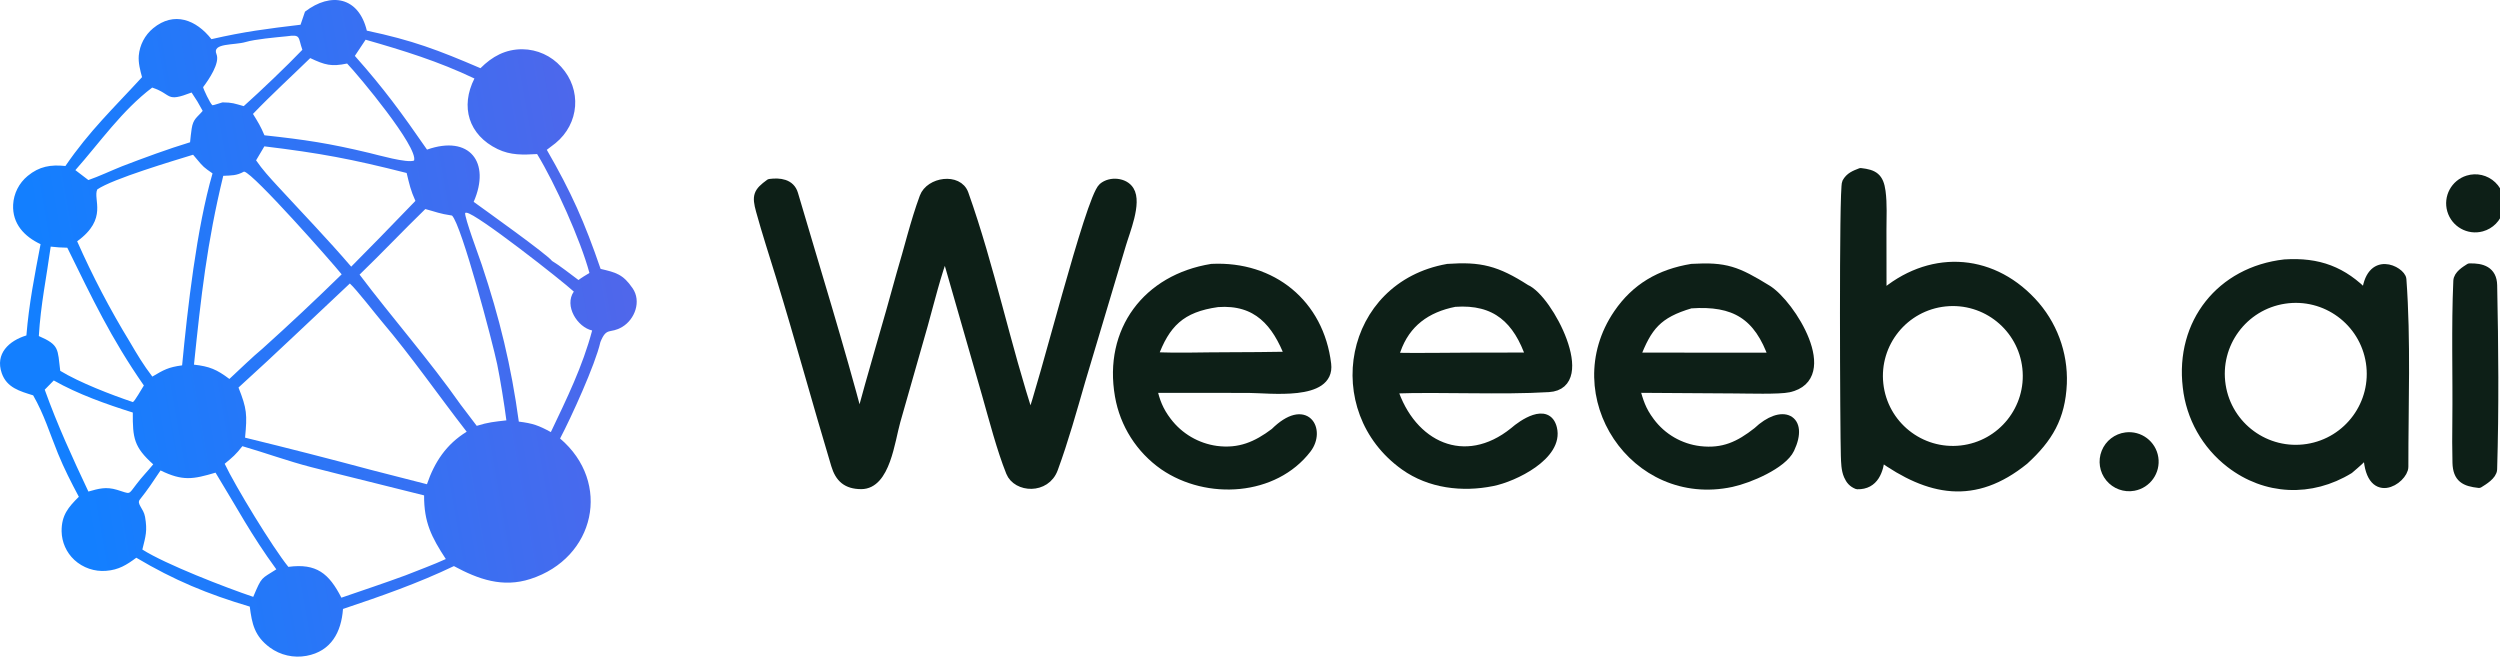
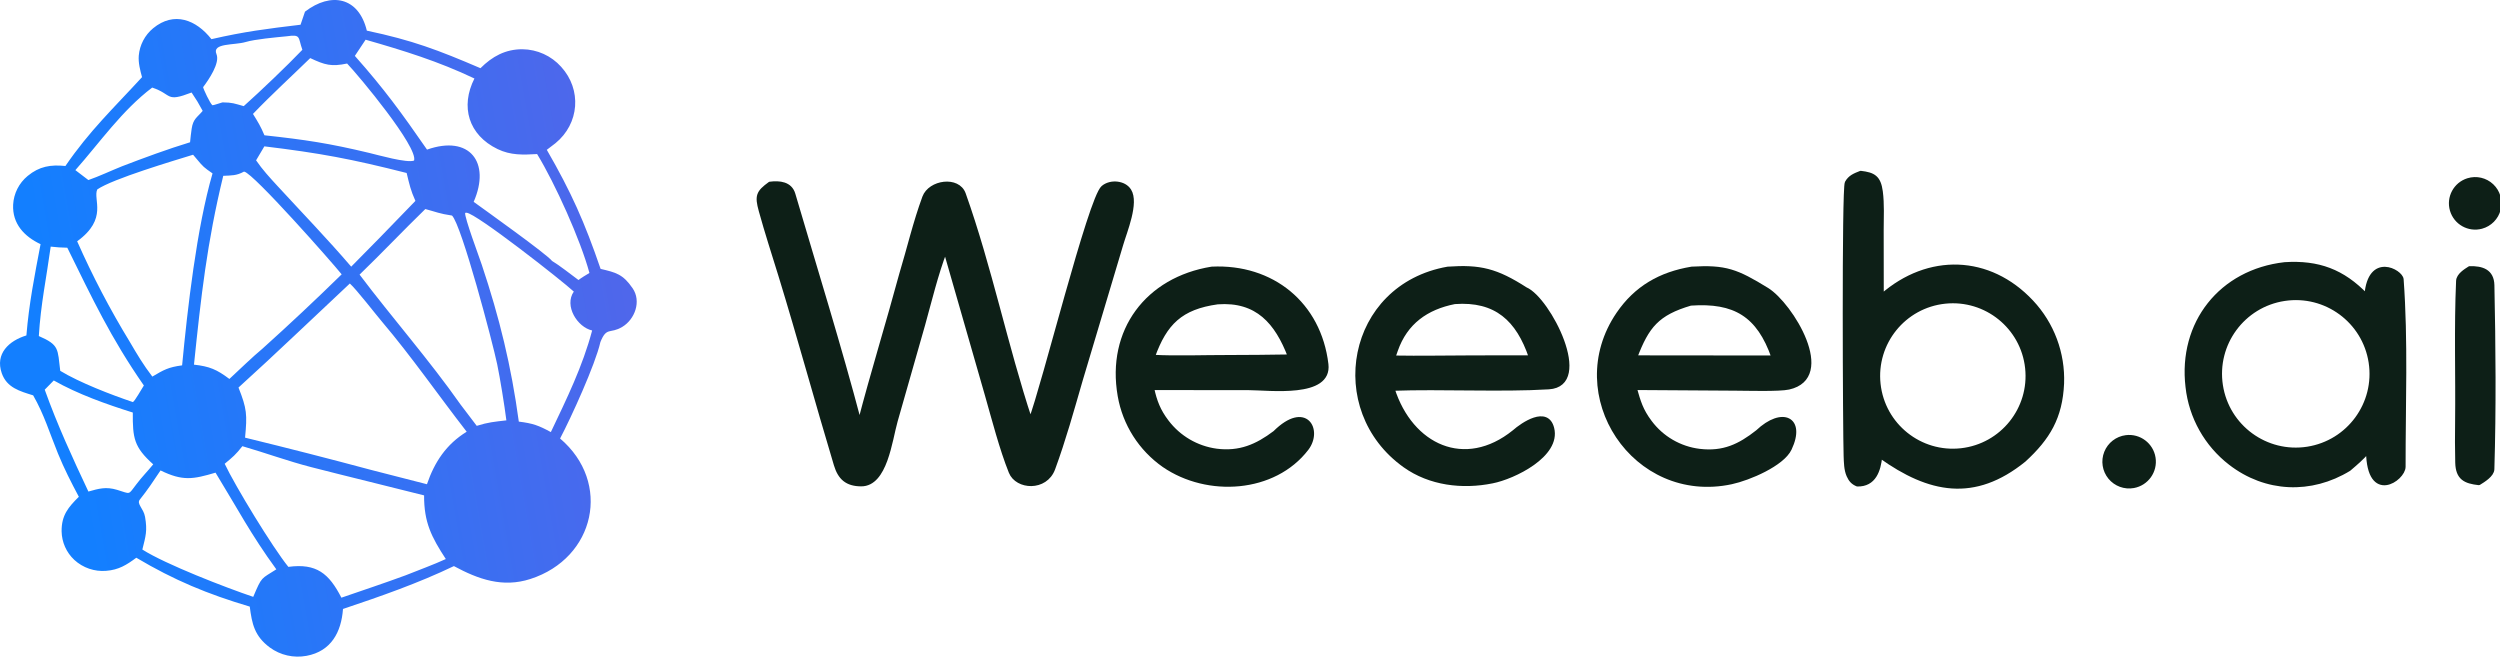
<svg xmlns="http://www.w3.org/2000/svg" viewBox="0 0 812 214" width="812" height="214" style="fill-rule:evenodd;clip-rule:evenodd;stroke-linejoin:round;stroke-miterlimit:2">
  <path d="M99.062,3.787c8.457,-6.486 17.444,-4.773 20.082,6.166c14.853,3.14 23.096,6.278 36.912,12.197c3.807,-3.805 8.079,-6.168 13.616,-6.156c4.814,0.05 9.385,2.123 12.594,5.712c6.764,7.435 5.916,18.445 -1.841,24.797c-0.923,0.744 -1.864,1.465 -2.824,2.16c7.968,13.807 12.266,23.478 17.474,38.671c4.95,1.173 7.248,1.684 10.407,6.304c2.884,4.216 0.74,10.081 -3.375,12.541c-3.99,2.39 -5.062,-0.155 -7.096,4.92c-1.661,7.36 -9.587,24.665 -13.096,31.33c16.823,14.29 11.438,38.825 -9.641,45.625c-9.003,2.905 -16.865,0.125 -24.846,-4.185c-11.621,5.575 -23.825,9.825 -36.023,13.92c-0.538,7.505 -3.847,13.745 -11.844,15.225c-4.181,0.78 -8.499,-0.2 -11.931,-2.715c-4.981,-3.705 -5.793,-7.68 -6.506,-13.275c-13.719,-4.075 -24.539,-8.555 -36.851,-15.875c-3.203,2.37 -5.721,3.935 -9.767,4.255c-3.8,0.32 -7.561,-0.97 -10.368,-3.55c-2.578,-2.405 -4.067,-5.75 -4.127,-9.275c-0.054,-5.24 2.2,-7.865 5.599,-11.225c-2.477,-4.65 -4.778,-9.145 -6.778,-14.045c-2.715,-6.65 -4.462,-12.625 -8.062,-18.9c-4.302,-1.34 -8.561,-2.47 -10.206,-7.21c-2.191,-6.305 2.322,-10.52 8.01,-12.25c0.849,-10.37 2.662,-19.435 4.602,-29.642c-5.296,-2.489 -9.195,-6.632 -8.909,-12.817c0.191,-3.639 1.903,-7.03 4.718,-9.344c3.801,-3.145 7.543,-3.72 12.26,-3.229c7.802,-11.418 15.677,-18.816 24.887,-28.859c-0.609,-2.252 -1.242,-4.615 -1.062,-6.971c0.297,-3.472 1.975,-6.679 4.659,-8.901c6.828,-5.625 14.009,-2.744 18.945,3.534c10.663,-2.451 18.043,-3.384 28.942,-4.687l1.446,-4.245Zm-46.921,149.007c-2.096,3.165 -4.326,6.5 -6.725,9.47c-1.13,1.405 1.227,2.875 1.698,5.61c0.788,4.575 0.206,6.25 -0.877,10.615c7.576,4.83 27.194,12.39 36.011,15.37c2.889,-6.805 2.513,-5.71 7.505,-8.94c-8.26,-11.32 -12.584,-19.690 -19.75,-31.4c-7.321,2.175 -10.667,2.8 -17.862,-0.725Zm61.488,-60.715c-11.913,11.13 -24.111,22.885 -36.167,33.795c2.738,6.905 2.852,8.785 2.133,16.275c13.73,3.35 27.421,6.855 41.07,10.515l18.008,4.615c2.461,-7.22 6.288,-12.99 12.906,-17.055c-9.192,-11.83 -17.82,-24.32 -27.592,-35.84c-2.022,-2.38 -8.169,-10.333 -10.359,-12.305Zm24.517,-24.185c-7.224,7.014 -14.129,14.327 -21.358,21.299c10.561,14.001 22.738,27.861 32.782,42.176l5.274,6.945c3.716,-1.17 5.721,-1.33 9.628,-1.78c-0.624,-4.91 -2.041,-13.695 -2.989,-18.24c-1.474,-7.07 -11.517,-45.106 -14.662,-48.279c-4.212,-0.633 -5.016,-1.14 -8.675,-2.121Zm-37.386,-49.025c-6.047,5.896 -12.83,12.107 -18.594,18.133c1.691,2.735 2.462,3.959 3.723,6.939c13.329,1.448 20.921,2.589 34.017,5.722c2.929,0.7 12.31,3.383 14.587,2.486c1.371,-4.363 -17.982,-27.593 -21.751,-31.515c-5.154,1.075 -7.185,0.483 -11.981,-1.765Zm-14.894,28.664l-2.69,4.542c2.033,2.994 4.474,5.639 6.917,8.296c8.019,8.72 16.266,17.242 23.977,26.241l9.254,-9.392l11.601,-11.967c-1.556,-3.455 -1.949,-5.348 -2.845,-9.067c-18.019,-4.579 -28.165,-6.454 -46.214,-8.652Zm-36.429,-19.089c-9.739,7.344 -16.974,17.778 -24.956,26.815c1.435,1.135 2.765,2.131 4.225,3.224c3.37,-1.161 7.499,-3.107 10.922,-4.474c6.952,-2.671 14.988,-5.644 22.106,-7.798c0.137,-1.472 0.31,-2.941 0.519,-4.404c0.495,-3.254 1.727,-3.587 3.583,-5.791c-1.352,-2.51 -2.018,-3.612 -3.608,-5.967c-8.593,3.308 -6.119,0.618 -12.791,-1.605Zm69.313,-15.549l-3.494,5.259c9.581,10.787 15.186,18.522 23.442,30.442c13.813,-4.876 20.776,4.117 15.151,16.964c3.738,2.713 23.822,17.028 25.463,19.201c2.179,1.269 6.382,4.561 8.577,6.189c1.094,-0.839 2.378,-1.568 3.562,-2.29c-2.898,-10.738 -11.161,-29.071 -16.996,-38.622c-4.601,0.269 -8.602,0.429 -12.843,-1.62c-9.457,-4.57 -12.146,-13.795 -7.519,-22.923c-11.718,-5.579 -22.887,-9.028 -35.343,-12.599Zm-102.283,67.208c-1.353,9.914 -3.257,18.846 -3.854,29.046c6.735,2.93 6.064,4.17 6.954,11.28l-0.028,0.005c6.232,3.8 16.627,7.81 23.618,10.16c0.607,-0.255 2.804,-4.21 3.571,-5.385c-10.71,-15.41 -16.73,-28.225 -24.867,-44.751c-2.136,-0.042 -3.279,-0.127 -5.394,-0.355Zm152.042,56.836c4.523,0.56 6.396,1.22 10.407,3.405c5.172,-10.865 10.31,-21.325 13.413,-33.005c-4.776,-1.055 -9.173,-7.975 -5.959,-12.635c-3.89,-3.596 -31.741,-25.454 -34.842,-25.611c-0.15,-0.007 -0.299,0.027 -0.448,0.041c-0.274,1.397 4.562,14.351 5.385,16.808c5.773,17.237 9.601,32.987 12.044,50.997Zm-89.299,-81.182c-2.411,1.33 -3.993,1.212 -6.7,1.351c-5.289,21.749 -7.22,39.231 -9.507,61.331c5.04,0.565 7.383,1.545 11.502,4.645c3.292,-3.04 7.405,-7.07 10.776,-9.87c8.733,-7.855 17.298,-15.895 25.692,-24.108c-3.119,-3.897 -28.525,-32.688 -31.632,-33.356c-0.043,-0.009 -0.087,0.005 -0.131,0.007Zm-61.745,67.817c-0.986,0.99 -1.965,1.99 -2.938,2.99c4.135,11.525 8.977,22.055 14.184,33.09c3.42,-0.955 5.664,-1.64 9.297,-0.56c4.618,1.375 3.459,1.84 6.389,-1.93c1.683,-2.23 3.593,-4.16 5.37,-6.345c-6.242,-5.59 -6.695,-8.52 -6.632,-16.825c-8.584,-2.7 -17.841,-5.97 -25.669,-10.42Zm45.249,-73.317c-6.326,1.957 -26.104,7.808 -31.123,11.272c-1.484,3.233 3.591,9.514 -6.529,16.841c4.974,11.249 10.683,22.159 17.089,32.654c2.48,4.23 4.346,7.395 7.328,11.295c3.747,-2.215 5.182,-3.05 9.672,-3.65c1.754,-18.445 4.721,-44.608 9.882,-62.348c-2.805,-1.956 -3.002,-2.093 -5.227,-4.774l-1.092,-1.291Zm16.012,94.662c-2.231,2.82 -3.014,3.44 -5.747,5.715c3.43,7.275 15.561,27.175 20.679,33.485c9.089,-1.225 13.188,2.105 17.227,10.01c6.885,-2.38 14.051,-4.75 20.865,-7.27c3.972,-1.59 9.264,-3.53 13.053,-5.285c-4.67,-7.14 -7.107,-11.935 -7.057,-20.675c-12.247,-3.12 -24.556,-6.055 -36.78,-9.205c-7.245,-1.865 -14.982,-4.665 -22.24,-6.775Zm14.406,-133.135c-3.712,0.368 -10.295,0.952 -13.356,1.865c-3.655,1.091 -11.017,0.248 -9.466,3.935c1.21,2.875 -2.526,8.315 -4.34,10.722c0.054,0.549 2.293,5.385 3.029,5.882c0.462,0.003 2.456,-0.726 3.271,-0.939c3.249,0.044 3.794,0.356 6.894,1.226c5.514,-4.928 14.022,-13.056 19.046,-18.303c-1.474,-4.129 -0.375,-5.059 -5.077,-4.388Z" style="fill:url(#wlg)" />
-   <path d="M604.357,56.087c4.23,0.483 5.97,1.521 6.58,6.12c0.54,4.094 0.285,8.392 0.285,12.534l0.025,21.252c15.03,-13.152 34.825,-12.701 48.635,2.02c6.74,7.17 10.32,16.75 9.93,26.585c-0.49,10.96 -4.52,17.7 -12.355,24.875c-16.21,13.115 -30.785,10.175 -46.705,-1.21c-0.45,4.47 -1.95,9.28 -7.5,9.15c-1.51,-0.615 -2.265,-1.515 -2.91,-2.97c-0.84,-1.885 -0.86,-4.36 -0.935,-6.405c-0.245,-7.11 -0.64,-86.786 0.38,-88.696c1.025,-1.913 2.665,-2.512 4.57,-3.256Zm27.425,41.951c-13.34,1.385 -23.015,13.355 -21.57,26.69c1.445,13.34 13.455,22.96 26.79,21.455c13.245,-1.495 22.79,-13.415 21.355,-26.67c-1.435,-13.25 -13.315,-22.85 -26.575,-21.475Z" style="fill:#0d1f17;stroke:#0d1f17;stroke-width:3" />
-   <path d="M742.067,85.753c10.93,-0.697 18.87,2.247 26.49,10.16c1.08,-13.543 11.345,-7.796 11.54,-5.198c1.475,19.949 0.615,40.824 0.64,60.888c0.005,4.055 -11.41,11.935 -11.655,-4.95c-2.06,2.36 -3.71,3.72 -6.08,5.76c-12.38,7.575 -27.08,6.97 -38.6,-1.92c-7.835,-6.035 -12.87,-15 -13.945,-24.825c-2.46,-20.755 10.875,-37.566 31.61,-39.915Zm-0.08,11.4c-13.43,2.035 -22.655,14.59 -20.585,28.015c2.07,13.425 14.645,22.615 28.065,20.515c13.37,-2.095 22.525,-14.62 20.465,-27.995c-2.06,-13.38 -14.56,-22.565 -27.945,-20.535Z" style="fill:#0d1f17;stroke:#0d1f17;stroke-width:3" />
-   <path d="M250.041,59.619c3.127,-0.411 6.664,-0.07 7.694,3.437c7.173,24.416 14.994,49.513 21.46,74.063c4.128,-15.9 9.153,-32.07 13.457,-48.004c2.519,-8.329 4.5,-16.892 7.511,-25.054c1.869,-5.067 11.029,-6.381 12.919,-1.073c8.536,23.976 13.599,49.276 21.598,73.446c4.217,-10.895 19.3,-71.892 23.528,-75.553c1.235,-1.069 3.052,-1.487 4.647,-1.296c1.605,0.192 3.109,0.883 4.001,2.297c2.531,4.016 -1.389,13.296 -2.602,17.462l-13.2,44.18c-2.817,9.725 -5.461,19.305 -8.924,28.72c-2.506,6.815 -11.814,6.25 -13.889,1.09c-3.021,-7.515 -5.526,-17.25 -7.757,-25.065l-13.453,-46.828c-2.878,7.476 -4.974,16.228 -7.153,24.053l-8.911,31.24c-1.798,6.35 -3.324,20.66 -11.249,20.635c-4.668,-0.02 -6.995,-2.105 -8.286,-6.4c-6.149,-20.435 -11.738,-41.035 -18,-61.443c-2.161,-7.037 -4.451,-14.016 -6.401,-21.114c-1.313,-4.78 -0.906,-5.95 3.01,-8.792Z" style="fill:#0d1f17;fill-rule:nonzero;stroke:#0d1f17;stroke-width:3" />
-   <path d="M470.232,87.21c10.525,-0.741 15.785,0.55 25.32,6.666c7.425,3.127 21.835,31.107 7.48,31.982c-15.485,0.945 -35.01,-0.11 -50.635,0.47c5.915,18.585 23.4,26.785 39.365,13.89c2.705,-2.395 10.745,-7.95 12.445,-1.09c2.175,8.755 -12.485,15.9 -19.54,17.28c-9.68,1.96 -20.22,0.72 -28.425,-5.13c-25.53,-18.195 -18.385,-58.355 13.99,-64.068Zm2.25,10.958c-9.19,1.81 -15.905,6.625 -19.04,15.58c-0.275,0.77 -0.545,1.545 -0.81,2.325c8.495,0.155 17.36,-0.03 25.89,-0.045l18.62,-0.025c-4.14,-12.195 -11.205,-18.81 -24.66,-17.835Z" style="fill:#0d1f17;stroke:#0d1f17;stroke-width:3" />
-   <path d="M549.492,87.202c10.99,-0.639 14.58,0.758 24.465,6.835c7.765,4.771 22.42,28.46 7.02,31.901c-3.085,0.685 -13.525,0.37 -17.305,0.355l-32.62,-0.215c1.265,4.41 2.01,7.125 4.9,10.975c3.855,5.185 9.67,8.56 16.085,9.335c7.735,0.91 12.95,-1.58 18.76,-6.155c8.085,-7.665 15.215,-4.275 10.555,5.555c-2.385,5.035 -13.235,9.665 -18.975,10.895c-31.525,6.76 -54.795,-28.38 -36.825,-54.755c5.785,-8.478 13.69,-13.030 23.94,-14.726Zm-0.375,11.466c-10.785,3.18 -14.08,7.29 -17.91,17.35l27.815,0.03l16.93,0.01c-4.795,-13.735 -12.54,-18.395 -26.835,-17.39Z" style="fill:#0d1f17;stroke:#0d1f17;stroke-width:3" />
-   <path d="M393.587,87.204c19.58,-0.948 34.945,11.459 37.285,31.1c1.25,10.465 -18.49,7.84 -25.36,7.815l-31.238,-0.025c0.882,4.21 2.121,7.38 4.777,10.85c3.884,5.135 9.652,8.51 16.031,9.38c7.555,0.975 13.14,-1.445 18.96,-5.84c10.095,-10 15.06,-0.79 10.42,5.265c-10.61,13.84 -32.261,15.19 -46.442,5.45c-7.625,-5.325 -12.808,-13.475 -14.398,-22.64c-3.691,-21.17 8.979,-37.963 29.964,-41.355Zm1.89,11.045c-11.923,1.66 -17.012,6.7 -20.928,17.585c7.259,0.42 16.685,0.055 24.098,0.075c6.735,-0.01 13.475,-0.07 20.21,-0.185c-4.215,-10.970 -10.5,-18.415 -23.38,-17.475Z" style="fill:#0d1f17;stroke:#0d1f17;stroke-width:3" />
-   <path d="M802.127,87.052c3.95,-0.099 7.355,0.894 7.455,5.582c0.415,19.86 0.585,39.93 -0.01,59.775c-0.055,1.91 -2.955,3.68 -4.42,4.575c-4.5,-0.49 -6.96,-1.675 -7.09,-6.715c-0.12,-4.435 -0.095,-8.855 -0.045,-13.29c0.17,-15.225 -0.35,-30.53 0.32,-45.731c0.085,-1.908 2.395,-3.314 3.79,-4.195Z" style="fill:#0d1f17;fill-rule:nonzero;stroke:#0d1f17;stroke-width:3" />
-   <path d="M690.522,141.938c4.345,-0.55 8.34,2.455 9.01,6.785c0.67,4.33 -2.225,8.405 -6.535,9.2c-2.895,0.53 -5.85,-0.555 -7.715,-2.83c-1.865,-2.275 -2.35,-5.385 -1.26,-8.12c1.09,-2.735 3.575,-4.665 6.5,-5.035Z" style="fill:#0d1f17;fill-rule:nonzero;stroke:#0d1f17;stroke-width:3" />
-   <path d="M801.587,58.471c2.74,-0.852 5.725,-0.157 7.81,1.817c2.085,1.975 2.94,4.921 2.235,7.704c-0.705,2.783 -2.855,4.969 -5.63,5.716c-4.17,1.124 -8.475,-1.3 -9.68,-5.451c-1.205,-4.151 1.135,-8.502 5.265,-9.786Z" style="fill:#0d1f17;fill-rule:nonzero;stroke:#0d1f17;stroke-width:3" />
+   <path d="M604.357,56.087c4.23,0.483 5.97,1.521 6.58,6.12c0.54,4.094 0.285,8.392 0.285,12.534l0.025,21.252c15.03,-13.152 34.825,-12.701 48.635,2.02c6.74,7.17 10.32,16.75 9.93,26.585c-0.49,10.96 -4.52,17.7 -12.355,24.875c-16.21,13.115 -30.785,10.175 -46.705,-1.21c-0.45,4.47 -1.95,9.28 -7.5,9.15c-1.51,-0.615 -2.265,-1.515 -2.91,-2.97c-0.84,-1.885 -0.86,-4.36 -0.935,-6.405c-0.245,-7.11 -0.64,-86.786 0.38,-88.696c1.025,-1.913 2.665,-2.512 4.57,-3.256Zm27.425,41.951c-13.34,1.385 -23.015,13.355 -21.57,26.69c1.445,13.34 13.455,22.96 26.79,21.455c13.245,-1.495 22.79,-13.415 21.355,-26.67c-1.435,-13.25 -13.315,-22.85 -26.575,-21.475Z" style="fill:#0d1f17;stroke:#0d1f17;stroke-width:1.2" />
+   <path d="M742.067,85.753c10.93,-0.697 18.87,2.247 26.49,10.16c1.08,-13.543 11.345,-7.796 11.54,-5.198c1.475,19.949 0.615,40.824 0.64,60.888c0.005,4.055 -11.41,11.935 -11.655,-4.95c-2.06,2.36 -3.71,3.72 -6.08,5.76c-12.38,7.575 -27.08,6.97 -38.6,-1.92c-7.835,-6.035 -12.87,-15 -13.945,-24.825c-2.46,-20.755 10.875,-37.566 31.61,-39.915Zm-0.08,11.4c-13.43,2.035 -22.655,14.59 -20.585,28.015c2.07,13.425 14.645,22.615 28.065,20.515c13.37,-2.095 22.525,-14.62 20.465,-27.995c-2.06,-13.38 -14.56,-22.565 -27.945,-20.535Z" style="fill:#0d1f17;stroke:#0d1f17;stroke-width:1.2" />
+   <path d="M250.041,59.619c3.127,-0.411 6.664,-0.07 7.694,3.437c7.173,24.416 14.994,49.513 21.46,74.063c4.128,-15.9 9.153,-32.07 13.457,-48.004c2.519,-8.329 4.5,-16.892 7.511,-25.054c1.869,-5.067 11.029,-6.381 12.919,-1.073c8.536,23.976 13.599,49.276 21.598,73.446c4.217,-10.895 19.3,-71.892 23.528,-75.553c1.235,-1.069 3.052,-1.487 4.647,-1.296c1.605,0.192 3.109,0.883 4.001,2.297c2.531,4.016 -1.389,13.296 -2.602,17.462l-13.2,44.18c-2.817,9.725 -5.461,19.305 -8.924,28.72c-2.506,6.815 -11.814,6.25 -13.889,1.09c-3.021,-7.515 -5.526,-17.25 -7.757,-25.065l-13.453,-46.828c-2.878,7.476 -4.974,16.228 -7.153,24.053l-8.911,31.24c-1.798,6.35 -3.324,20.66 -11.249,20.635c-4.668,-0.02 -6.995,-2.105 -8.286,-6.4c-6.149,-20.435 -11.738,-41.035 -18,-61.443c-2.161,-7.037 -4.451,-14.016 -6.401,-21.114c-1.313,-4.78 -0.906,-5.95 3.01,-8.792Z" style="fill:#0d1f17;fill-rule:nonzero;stroke:#0d1f17;stroke-width:1.2" />
+   <path d="M470.232,87.21c10.525,-0.741 15.785,0.55 25.32,6.666c7.425,3.127 21.835,31.107 7.48,31.982c-15.485,0.945 -35.01,-0.11 -50.635,0.47c5.915,18.585 23.4,26.785 39.365,13.89c2.705,-2.395 10.745,-7.95 12.445,-1.09c2.175,8.755 -12.485,15.9 -19.54,17.28c-9.68,1.96 -20.22,0.72 -28.425,-5.13c-25.53,-18.195 -18.385,-58.355 13.99,-64.068Zm2.25,10.958c-9.19,1.81 -15.905,6.625 -19.04,15.58c-0.275,0.77 -0.545,1.545 -0.81,2.325c8.495,0.155 17.36,-0.03 25.89,-0.045l18.62,-0.025c-4.14,-12.195 -11.205,-18.81 -24.66,-17.835Z" style="fill:#0d1f17;stroke:#0d1f17;stroke-width:1.2" />
+   <path d="M549.492,87.202c10.99,-0.639 14.58,0.758 24.465,6.835c7.765,4.771 22.42,28.46 7.02,31.901c-3.085,0.685 -13.525,0.37 -17.305,0.355l-32.62,-0.215c1.265,4.41 2.01,7.125 4.9,10.975c3.855,5.185 9.67,8.56 16.085,9.335c7.735,0.91 12.95,-1.58 18.76,-6.155c8.085,-7.665 15.215,-4.275 10.555,5.555c-2.385,5.035 -13.235,9.665 -18.975,10.895c-31.525,6.76 -54.795,-28.38 -36.825,-54.755c5.785,-8.478 13.69,-13.030 23.94,-14.726Zm-0.375,11.466c-10.785,3.18 -14.08,7.29 -17.91,17.35l27.815,0.03l16.93,0.01c-4.795,-13.735 -12.54,-18.395 -26.835,-17.39Z" style="fill:#0d1f17;stroke:#0d1f17;stroke-width:1.2" />
+   <path d="M393.587,87.204c19.58,-0.948 34.945,11.459 37.285,31.1c1.25,10.465 -18.49,7.84 -25.36,7.815l-31.238,-0.025c0.882,4.21 2.121,7.38 4.777,10.85c3.884,5.135 9.652,8.51 16.031,9.38c7.555,0.975 13.14,-1.445 18.96,-5.84c10.095,-10 15.06,-0.79 10.42,5.265c-10.61,13.84 -32.261,15.19 -46.442,5.45c-7.625,-5.325 -12.808,-13.475 -14.398,-22.64c-3.691,-21.17 8.979,-37.963 29.964,-41.355Zm1.89,11.045c-11.923,1.66 -17.012,6.7 -20.928,17.585c7.259,0.42 16.685,0.055 24.098,0.075c6.735,-0.01 13.475,-0.07 20.21,-0.185c-4.215,-10.970 -10.5,-18.415 -23.38,-17.475Z" style="fill:#0d1f17;stroke:#0d1f17;stroke-width:1.2" />
+   <path d="M802.127,87.052c3.95,-0.099 7.355,0.894 7.455,5.582c0.415,19.86 0.585,39.93 -0.01,59.775c-0.055,1.91 -2.955,3.68 -4.42,4.575c-4.5,-0.49 -6.96,-1.675 -7.09,-6.715c-0.12,-4.435 -0.095,-8.855 -0.045,-13.29c0.17,-15.225 -0.35,-30.53 0.32,-45.731c0.085,-1.908 2.395,-3.314 3.79,-4.195Z" style="fill:#0d1f17;fill-rule:nonzero;stroke:#0d1f17;stroke-width:1.2" />
+   <path d="M690.522,141.938c4.345,-0.55 8.34,2.455 9.01,6.785c0.67,4.33 -2.225,8.405 -6.535,9.2c-2.895,0.53 -5.85,-0.555 -7.715,-2.83c-1.865,-2.275 -2.35,-5.385 -1.26,-8.12c1.09,-2.735 3.575,-4.665 6.5,-5.035Z" style="fill:#0d1f17;fill-rule:nonzero;stroke:#0d1f17;stroke-width:1.2" />
+   <path d="M801.587,58.471c2.74,-0.852 5.725,-0.157 7.81,1.817c2.085,1.975 2.94,4.921 2.235,7.704c-0.705,2.783 -2.855,4.969 -5.63,5.716c-4.17,1.124 -8.475,-1.3 -9.68,-5.451c-1.205,-4.151 1.135,-8.502 5.265,-9.786Z" style="fill:#0d1f17;fill-rule:nonzero;stroke:#0d1f17;stroke-width:1.2" />
  <defs>
    <linearGradient id="wlg" x1="0" y1="0" x2="1" y2="0" gradientUnits="userSpaceOnUse" gradientTransform="matrix(-408.239,68.443,-68.443,-408.239,516.2959,581.8202)">
      <stop offset="0" style="stop-color:#9849d2;stop-opacity:1" />
      <stop offset="1" style="stop-color:#137fff;stop-opacity:1" />
    </linearGradient>
  </defs>
</svg>
